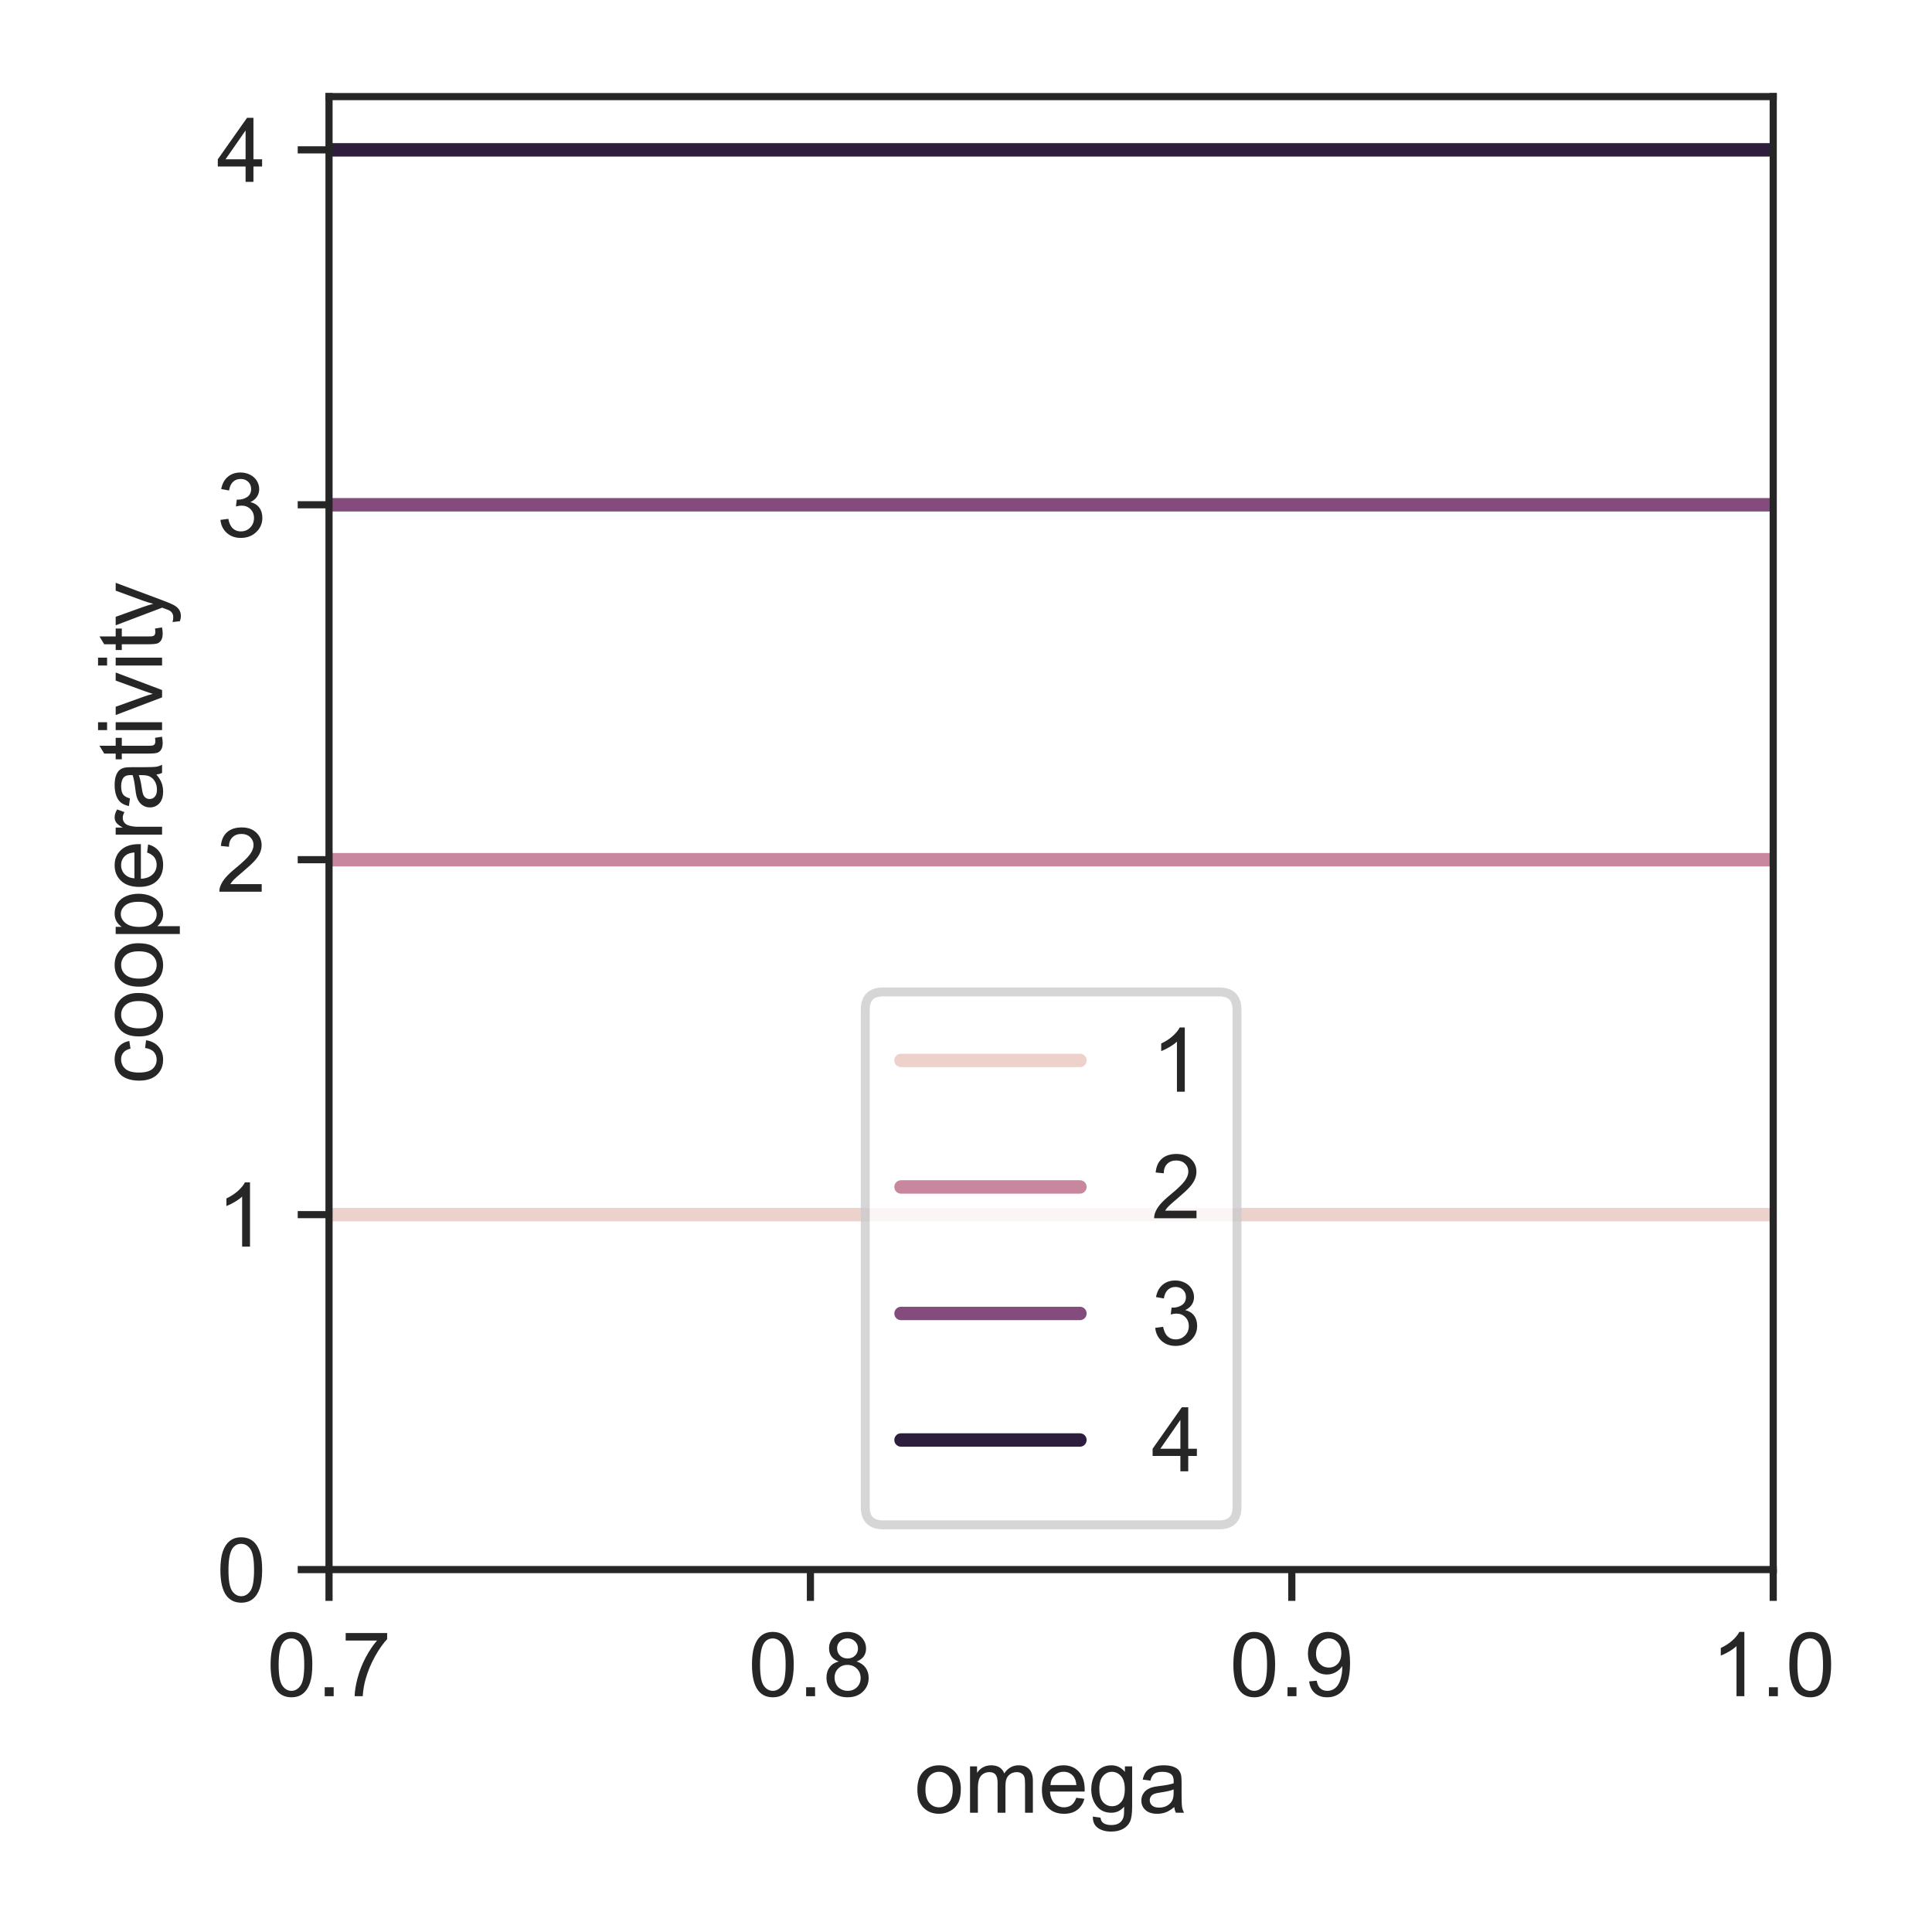
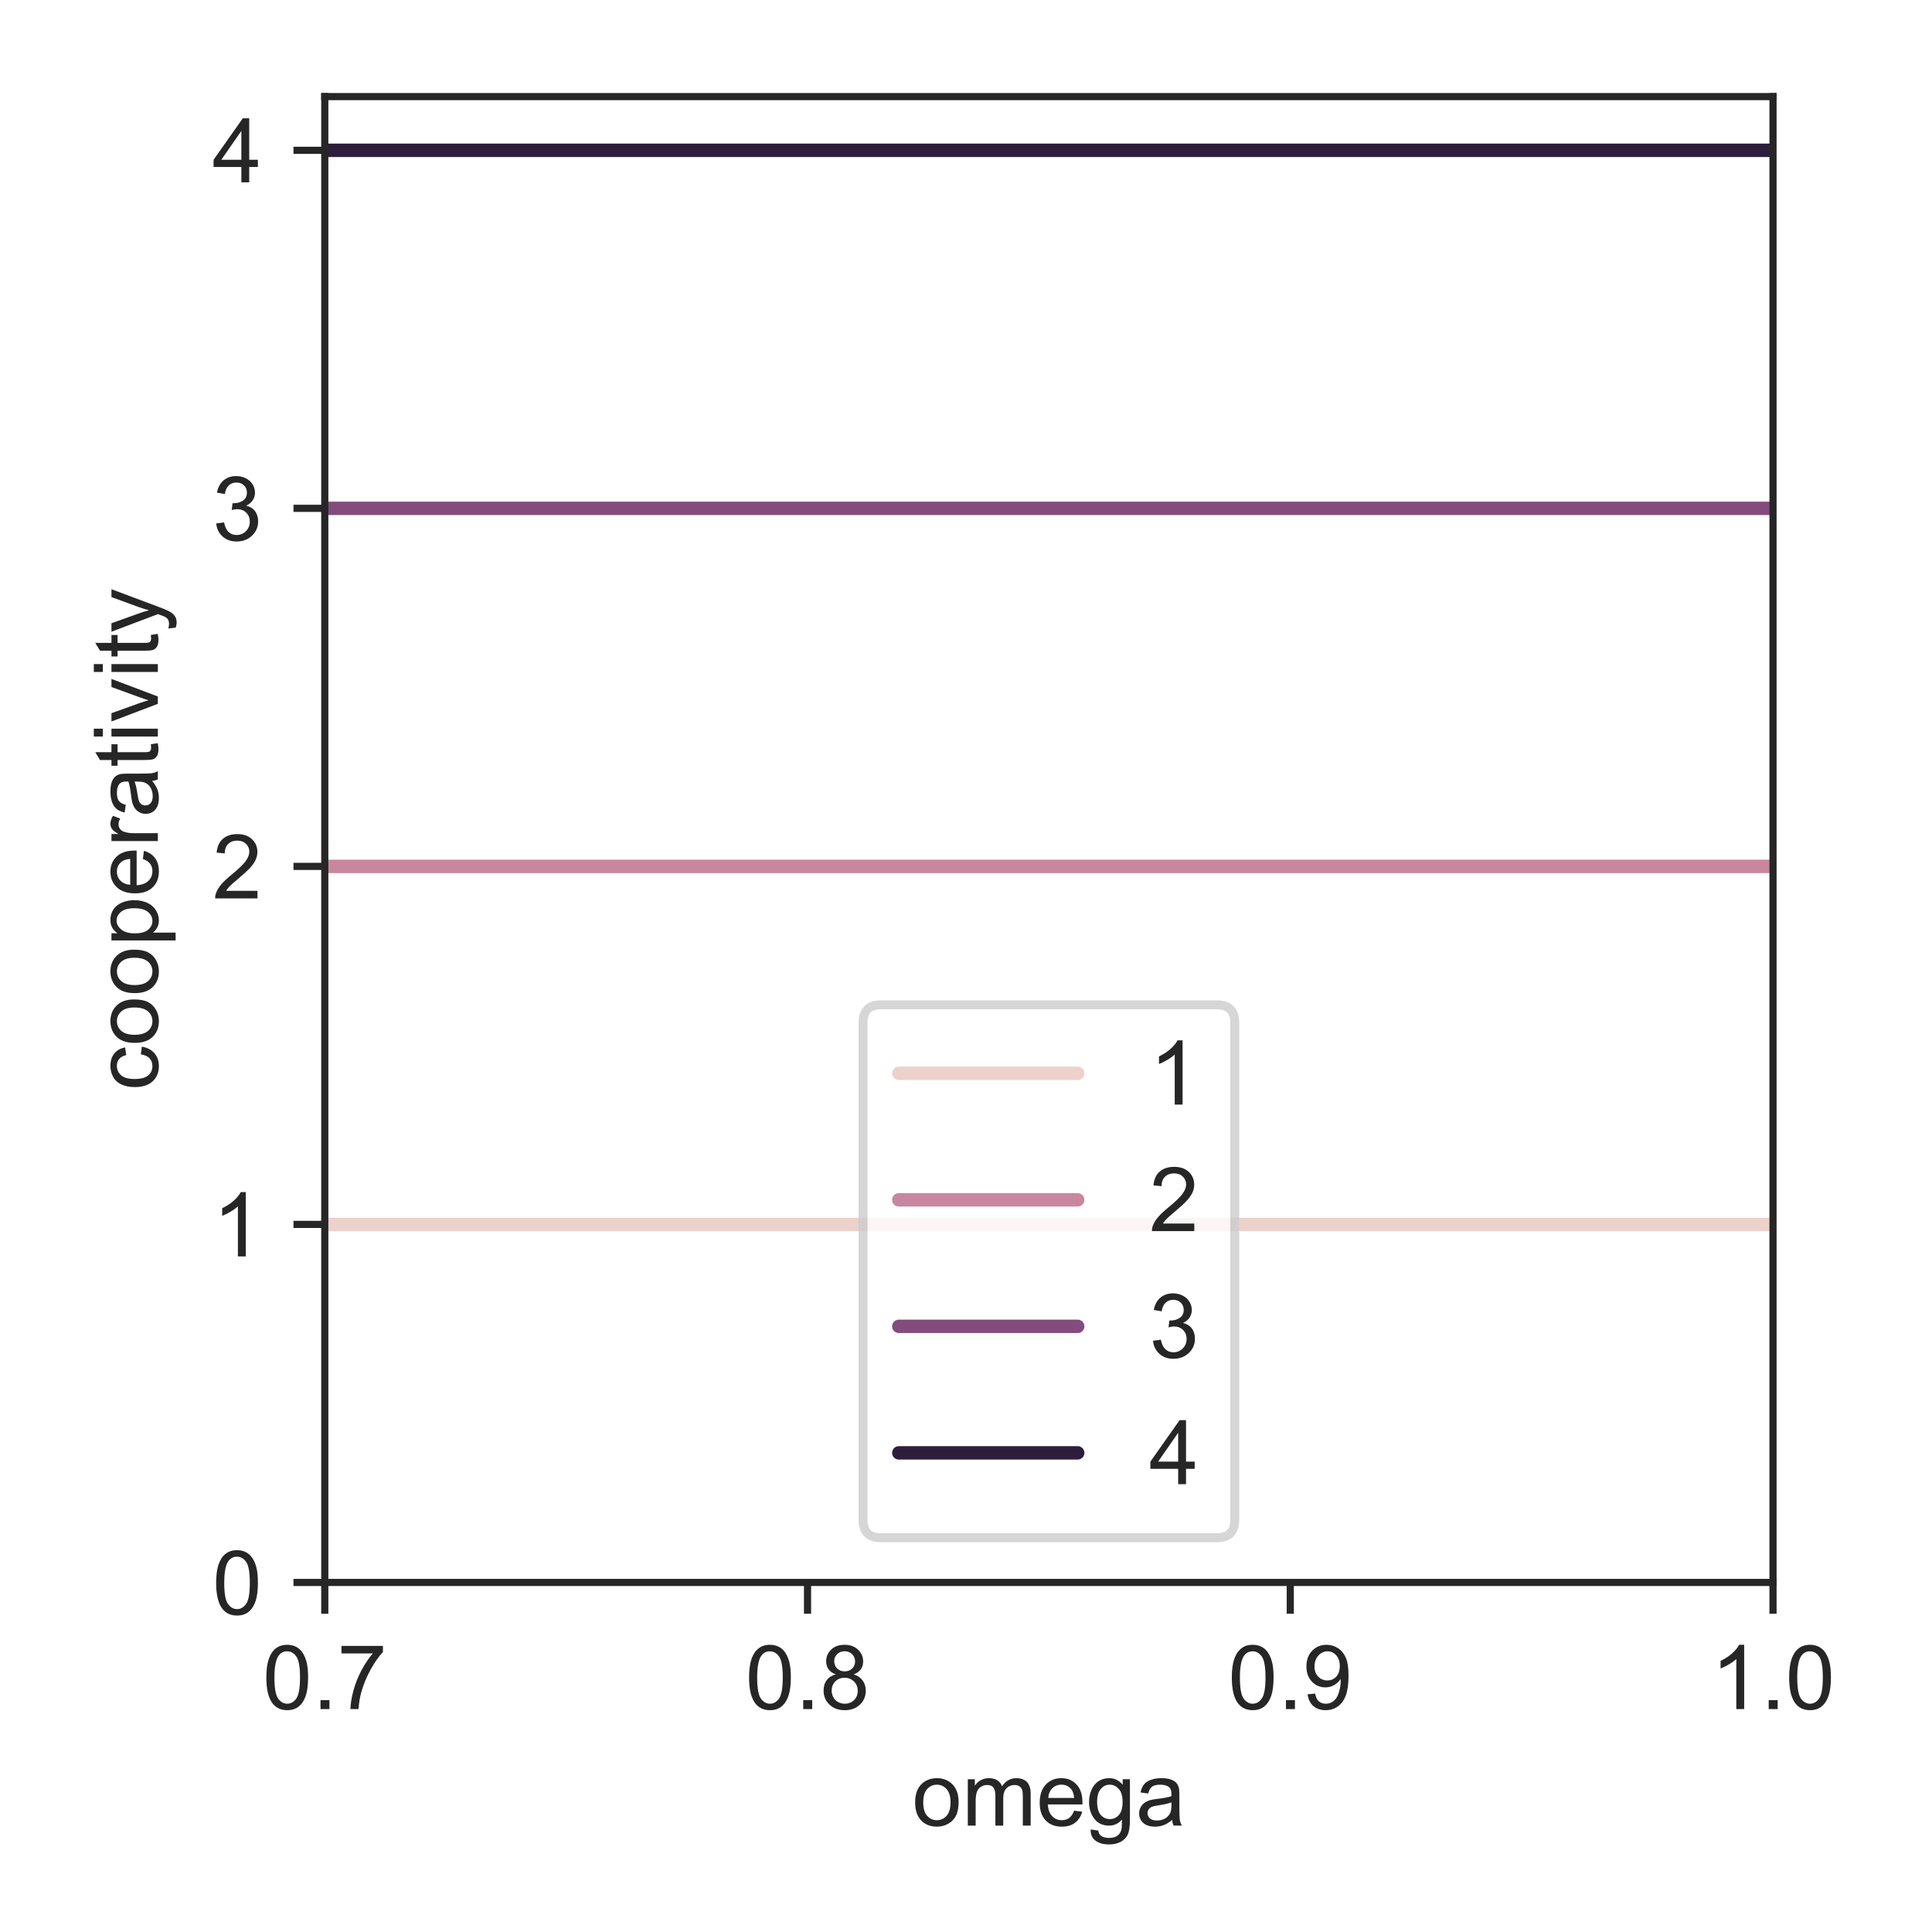
- <svg xmlns="http://www.w3.org/2000/svg" xmlns:xlink="http://www.w3.org/1999/xlink" width="216pt" height="216pt" viewBox="0 0 216 216" version="1.1">
+ <svg xmlns="http://www.w3.org/2000/svg" xmlns:xlink="http://www.w3.org/1999/xlink" height="216pt" version="1.1" viewBox="0 0 216 216" width="216pt">
  <defs>
-     <style type="text/css">*{stroke-linejoin: round; stroke-linecap: butt}</style>
+     <style type="text/css">*{stroke-linecap:butt;stroke-linejoin:round;}</style>
  </defs>
  <g id="figure_1">
    <g id="patch_1">
-       <path d="M 0 216  L 216 216  L 216 0  L 0 0  z " style="fill: #ffffff" />
+       <path d="M 0 216  L 216 216  L 216 0  L 0 0  z " style="fill:#ffffff;" />
    </g>
    <g id="axes_1">
      <g id="patch_2">
-         <path d="M 36.785 175.48  L 198.248 175.48  L 198.248 10.8  L 36.785 10.8  z " style="fill: #ffffff" />
+         <path d="M 36.312 176.92  L 198.225 176.92  L 198.225 10.8  L 36.312 10.8  z " style="fill:#ffffff;" />
      </g>
      <g id="matplotlib.axis_1">
        <g id="xtick_1">
          <g id="line2d_1">
            <defs>
-               <path id="m4bfae3a293" d="M 0 0  L 0 3.5  " style="stroke: #262626; stroke-width: 0.8" />
-             </defs>
-             <g>
-               <use xlink:href="#m4bfae3a293" x="36.785" y="175.48" style="fill: #262626; stroke: #262626; stroke-width: 0.8" />
+               <path d="M 0 0  L 0 3.5  " id="m765202d136" style="stroke:#262626;stroke-width:0.8;" />
+             </defs>
+             <g>
+               <use style="fill:#262626;stroke:#262626;stroke-width:0.8;" x="36.312" xlink:href="#m765202d136" y="176.92" />
            </g>
          </g>
          <g id="text_1">
-             <g style="fill: #262626" transform="translate(29.835 189.6378)scale(0.1 -0.1)">
-               <defs>
-                 <path id="ArialMT-30" d="M 266 2259  Q 266 3072 433 3567  Q 600 4063 929 4331  Q 1259 4600 1759 4600  Q 2128 4600 2406 4451  Q 2684 4303 2865 4023  Q 3047 3744 3150 3342  Q 3253 2941 3253 2259  Q 3253 1453 3087 958  Q 2922 463 2592 192  Q 2263 -78 1759 -78  Q 1097 -78 719 397  Q 266 969 266 2259  z M 844 2259  Q 844 1131 1108 757  Q 1372 384 1759 384  Q 2147 384 2411 759  Q 2675 1134 2675 2259  Q 2675 3391 2411 3762  Q 2147 4134 1753 4134  Q 1366 4134 1134 3806  Q 844 3388 844 2259  z " transform="scale(0.015625)" />
-                 <path id="ArialMT-2e" d="M 581 0  L 581 641  L 1222 641  L 1222 0  L 581 0  z " transform="scale(0.015625)" />
-                 <path id="ArialMT-37" d="M 303 3981  L 303 4522  L 3269 4522  L 3269 4084  Q 2831 3619 2401 2847  Q 1972 2075 1738 1259  Q 1569 684 1522 0  L 944 0  Q 953 541 1156 1306  Q 1359 2072 1739 2783  Q 2119 3494 2547 3981  L 303 3981  z " transform="scale(0.015625)" />
-               </defs>
-               <use xlink:href="#ArialMT-30" />
-               <use xlink:href="#ArialMT-2e" x="55.615" />
-               <use xlink:href="#ArialMT-37" x="83.398" />
+             <g style="fill:#262626;" transform="translate(29.3625 191.0778)scale(0.1 -0.1)">
+               <defs>
+                 <path d="M 266 2259  Q 266 3072 433 3567  Q 600 4063 929 4331  Q 1259 4600 1759 4600  Q 2128 4600 2406 4451  Q 2684 4303 2865 4023  Q 3047 3744 3150 3342  Q 3253 2941 3253 2259  Q 3253 1453 3087 958  Q 2922 463 2592 192  Q 2263 -78 1759 -78  Q 1097 -78 719 397  Q 266 969 266 2259  z M 844 2259  Q 844 1131 1108 757  Q 1372 384 1759 384  Q 2147 384 2411 759  Q 2675 1134 2675 2259  Q 2675 3391 2411 3762  Q 2147 4134 1753 4134  Q 1366 4134 1134 3806  Q 844 3388 844 2259  z " id="ArialMT-30" transform="scale(0.015625)" />
+                 <path d="M 581 0  L 581 641  L 1222 641  L 1222 0  L 581 0  z " id="ArialMT-2e" transform="scale(0.015625)" />
+                 <path d="M 303 3981  L 303 4522  L 3269 4522  L 3269 4084  Q 2831 3619 2401 2847  Q 1972 2075 1738 1259  Q 1569 684 1522 0  L 944 0  Q 953 541 1156 1306  Q 1359 2072 1739 2783  Q 2119 3494 2547 3981  L 303 3981  z " id="ArialMT-37" transform="scale(0.015625)" />
+               </defs>
+               <use xlink:href="#ArialMT-30" />
+               <use x="55.615" xlink:href="#ArialMT-2e" />
+               <use x="83.398" xlink:href="#ArialMT-37" />
            </g>
          </g>
        </g>
        <g id="xtick_2">
          <g id="line2d_2">
            <g>
-               <use xlink:href="#m4bfae3a293" x="90.606" y="175.48" style="fill: #262626; stroke: #262626; stroke-width: 0.8" />
+               <use style="fill:#262626;stroke:#262626;stroke-width:0.8;" x="90.283" xlink:href="#m765202d136" y="176.92" />
            </g>
          </g>
          <g id="text_2">
-             <g style="fill: #262626" transform="translate(83.65583 189.6378)scale(0.1 -0.1)">
-               <defs>
-                 <path id="ArialMT-38" d="M 1131 2484  Q 781 2613 612 2850  Q 444 3088 444 3419  Q 444 3919 803 4259  Q 1163 4600 1759 4600  Q 2359 4600 2725 4251  Q 3091 3903 3091 3403  Q 3091 3084 2923 2848  Q 2756 2613 2416 2484  Q 2838 2347 3058 2040  Q 3278 1734 3278 1309  Q 3278 722 2862 322  Q 2447 -78 1769 -78  Q 1091 -78 675 323  Q 259 725 259 1325  Q 259 1772 486 2073  Q 713 2375 1131 2484  z M 1019 3438  Q 1019 3113 1228 2906  Q 1438 2700 1772 2700  Q 2097 2700 2305 2904  Q 2513 3109 2513 3406  Q 2513 3716 2298 3927  Q 2084 4138 1766 4138  Q 1444 4138 1231 3931  Q 1019 3725 1019 3438  z M 838 1322  Q 838 1081 952 856  Q 1066 631 1291 507  Q 1516 384 1775 384  Q 2178 384 2440 643  Q 2703 903 2703 1303  Q 2703 1709 2433 1975  Q 2163 2241 1756 2241  Q 1359 2241 1098 1978  Q 838 1716 838 1322  z " transform="scale(0.015625)" />
-               </defs>
-               <use xlink:href="#ArialMT-30" />
-               <use xlink:href="#ArialMT-2e" x="55.615" />
-               <use xlink:href="#ArialMT-38" x="83.398" />
+             <g style="fill:#262626;" transform="translate(83.33333 191.0778)scale(0.1 -0.1)">
+               <defs>
+                 <path d="M 1131 2484  Q 781 2613 612 2850  Q 444 3088 444 3419  Q 444 3919 803 4259  Q 1163 4600 1759 4600  Q 2359 4600 2725 4251  Q 3091 3903 3091 3403  Q 3091 3084 2923 2848  Q 2756 2613 2416 2484  Q 2838 2347 3058 2040  Q 3278 1734 3278 1309  Q 3278 722 2862 322  Q 2447 -78 1769 -78  Q 1091 -78 675 323  Q 259 725 259 1325  Q 259 1772 486 2073  Q 713 2375 1131 2484  z M 1019 3438  Q 1019 3113 1228 2906  Q 1438 2700 1772 2700  Q 2097 2700 2305 2904  Q 2513 3109 2513 3406  Q 2513 3716 2298 3927  Q 2084 4138 1766 4138  Q 1444 4138 1231 3931  Q 1019 3725 1019 3438  z M 838 1322  Q 838 1081 952 856  Q 1066 631 1291 507  Q 1516 384 1775 384  Q 2178 384 2440 643  Q 2703 903 2703 1303  Q 2703 1709 2433 1975  Q 2163 2241 1756 2241  Q 1359 2241 1098 1978  Q 838 1716 838 1322  z " id="ArialMT-38" transform="scale(0.015625)" />
+               </defs>
+               <use xlink:href="#ArialMT-30" />
+               <use x="55.615" xlink:href="#ArialMT-2e" />
+               <use x="83.398" xlink:href="#ArialMT-38" />
            </g>
          </g>
        </g>
        <g id="xtick_3">
          <g id="line2d_3">
            <g>
-               <use xlink:href="#m4bfae3a293" x="144.427" y="175.48" style="fill: #262626; stroke: #262626; stroke-width: 0.8" />
+               <use style="fill:#262626;stroke:#262626;stroke-width:0.8;" x="144.254" xlink:href="#m765202d136" y="176.92" />
            </g>
          </g>
          <g id="text_3">
-             <g style="fill: #262626" transform="translate(137.4767 189.6378)scale(0.1 -0.1)">
-               <defs>
-                 <path id="ArialMT-39" d="M 350 1059  L 891 1109  Q 959 728 1153 556  Q 1347 384 1650 384  Q 1909 384 2104 503  Q 2300 622 2425 820  Q 2550 1019 2634 1356  Q 2719 1694 2719 2044  Q 2719 2081 2716 2156  Q 2547 1888 2255 1720  Q 1963 1553 1622 1553  Q 1053 1553 659 1965  Q 266 2378 266 3053  Q 266 3750 677 4175  Q 1088 4600 1706 4600  Q 2153 4600 2523 4359  Q 2894 4119 3086 3673  Q 3278 3228 3278 2384  Q 3278 1506 3087 986  Q 2897 466 2520 194  Q 2144 -78 1638 -78  Q 1100 -78 759 220  Q 419 519 350 1059  z M 2653 3081  Q 2653 3566 2395 3850  Q 2138 4134 1775 4134  Q 1400 4134 1122 3828  Q 844 3522 844 3034  Q 844 2597 1108 2323  Q 1372 2050 1759 2050  Q 2150 2050 2401 2323  Q 2653 2597 2653 3081  z " transform="scale(0.015625)" />
-               </defs>
-               <use xlink:href="#ArialMT-30" />
-               <use xlink:href="#ArialMT-2e" x="55.615" />
-               <use xlink:href="#ArialMT-39" x="83.398" />
+             <g style="fill:#262626;" transform="translate(137.3042 191.0778)scale(0.1 -0.1)">
+               <defs>
+                 <path d="M 350 1059  L 891 1109  Q 959 728 1153 556  Q 1347 384 1650 384  Q 1909 384 2104 503  Q 2300 622 2425 820  Q 2550 1019 2634 1356  Q 2719 1694 2719 2044  Q 2719 2081 2716 2156  Q 2547 1888 2255 1720  Q 1963 1553 1622 1553  Q 1053 1553 659 1965  Q 266 2378 266 3053  Q 266 3750 677 4175  Q 1088 4600 1706 4600  Q 2153 4600 2523 4359  Q 2894 4119 3086 3673  Q 3278 3228 3278 2384  Q 3278 1506 3087 986  Q 2897 466 2520 194  Q 2144 -78 1638 -78  Q 1100 -78 759 220  Q 419 519 350 1059  z M 2653 3081  Q 2653 3566 2395 3850  Q 2138 4134 1775 4134  Q 1400 4134 1122 3828  Q 844 3522 844 3034  Q 844 2597 1108 2323  Q 1372 2050 1759 2050  Q 2150 2050 2401 2323  Q 2653 2597 2653 3081  z " id="ArialMT-39" transform="scale(0.015625)" />
+               </defs>
+               <use xlink:href="#ArialMT-30" />
+               <use x="55.615" xlink:href="#ArialMT-2e" />
+               <use x="83.398" xlink:href="#ArialMT-39" />
            </g>
          </g>
        </g>
        <g id="xtick_4">
          <g id="line2d_4">
            <g>
-               <use xlink:href="#m4bfae3a293" x="198.248" y="175.48" style="fill: #262626; stroke: #262626; stroke-width: 0.8" />
+               <use style="fill:#262626;stroke:#262626;stroke-width:0.8;" x="198.225" xlink:href="#m765202d136" y="176.92" />
            </g>
          </g>
          <g id="text_4">
-             <g style="fill: #262626" transform="translate(191.2975 189.6378)scale(0.1 -0.1)">
-               <defs>
-                 <path id="ArialMT-31" d="M 2384 0  L 1822 0  L 1822 3584  Q 1619 3391 1289 3197  Q 959 3003 697 2906  L 697 3450  Q 1169 3672 1522 3987  Q 1875 4303 2022 4600  L 2384 4600  L 2384 0  z " transform="scale(0.015625)" />
+             <g style="fill:#262626;" transform="translate(191.275 191.0778)scale(0.1 -0.1)">
+               <defs>
+                 <path d="M 2384 0  L 1822 0  L 1822 3584  Q 1619 3391 1289 3197  Q 959 3003 697 2906  L 697 3450  Q 1169 3672 1522 3987  Q 1875 4303 2022 4600  L 2384 4600  L 2384 0  z " id="ArialMT-31" transform="scale(0.015625)" />
              </defs>
              <use xlink:href="#ArialMT-31" />
-               <use xlink:href="#ArialMT-2e" x="55.615" />
-               <use xlink:href="#ArialMT-30" x="83.398" />
+               <use x="55.615" xlink:href="#ArialMT-2e" />
+               <use x="83.398" xlink:href="#ArialMT-30" />
            </g>
          </g>
        </g>
        <g id="text_5">
-           <g style="fill: #262626" transform="translate(102.2295 202.6659)scale(0.1 -0.1)">
-             <defs>
-               <path id="ArialMT-6f" d="M 213 1659  Q 213 2581 725 3025  Q 1153 3394 1769 3394  Q 2453 3394 2887 2945  Q 3322 2497 3322 1706  Q 3322 1066 3130 698  Q 2938 331 2570 128  Q 2203 -75 1769 -75  Q 1072 -75 642 372  Q 213 819 213 1659  z M 791 1659  Q 791 1022 1069 705  Q 1347 388 1769 388  Q 2188 388 2466 706  Q 2744 1025 2744 1678  Q 2744 2294 2464 2611  Q 2184 2928 1769 2928  Q 1347 2928 1069 2612  Q 791 2297 791 1659  z " transform="scale(0.015625)" />
-               <path id="ArialMT-6d" d="M 422 0  L 422 3319  L 925 3319  L 925 2853  Q 1081 3097 1340 3245  Q 1600 3394 1931 3394  Q 2300 3394 2536 3241  Q 2772 3088 2869 2813  Q 3263 3394 3894 3394  Q 4388 3394 4653 3120  Q 4919 2847 4919 2278  L 4919 0  L 4359 0  L 4359 2091  Q 4359 2428 4304 2576  Q 4250 2725 4106 2815  Q 3963 2906 3769 2906  Q 3419 2906 3187 2673  Q 2956 2441 2956 1928  L 2956 0  L 2394 0  L 2394 2156  Q 2394 2531 2256 2718  Q 2119 2906 1806 2906  Q 1569 2906 1367 2781  Q 1166 2656 1075 2415  Q 984 2175 984 1722  L 984 0  L 422 0  z " transform="scale(0.015625)" />
-               <path id="ArialMT-65" d="M 2694 1069  L 3275 997  Q 3138 488 2766 206  Q 2394 -75 1816 -75  Q 1088 -75 661 373  Q 234 822 234 1631  Q 234 2469 665 2931  Q 1097 3394 1784 3394  Q 2450 3394 2872 2941  Q 3294 2488 3294 1666  Q 3294 1616 3291 1516  L 816 1516  Q 847 969 1125 678  Q 1403 388 1819 388  Q 2128 388 2347 550  Q 2566 713 2694 1069  z M 847 1978  L 2700 1978  Q 2663 2397 2488 2606  Q 2219 2931 1791 2931  Q 1403 2931 1139 2672  Q 875 2413 847 1978  z " transform="scale(0.015625)" />
-               <path id="ArialMT-67" d="M 319 -275  L 866 -356  Q 900 -609 1056 -725  Q 1266 -881 1628 -881  Q 2019 -881 2231 -725  Q 2444 -569 2519 -288  Q 2563 -116 2559 434  Q 2191 0 1641 0  Q 956 0 581 494  Q 206 988 206 1678  Q 206 2153 378 2554  Q 550 2956 876 3175  Q 1203 3394 1644 3394  Q 2231 3394 2613 2919  L 2613 3319  L 3131 3319  L 3131 450  Q 3131 -325 2973 -648  Q 2816 -972 2473 -1159  Q 2131 -1347 1631 -1347  Q 1038 -1347 672 -1080  Q 306 -813 319 -275  z M 784 1719  Q 784 1066 1043 766  Q 1303 466 1694 466  Q 2081 466 2343 764  Q 2606 1063 2606 1700  Q 2606 2309 2336 2618  Q 2066 2928 1684 2928  Q 1309 2928 1046 2623  Q 784 2319 784 1719  z " transform="scale(0.015625)" />
-               <path id="ArialMT-61" d="M 2588 409  Q 2275 144 1986 34  Q 1697 -75 1366 -75  Q 819 -75 525 192  Q 231 459 231 875  Q 231 1119 342 1320  Q 453 1522 633 1644  Q 813 1766 1038 1828  Q 1203 1872 1538 1913  Q 2219 1994 2541 2106  Q 2544 2222 2544 2253  Q 2544 2597 2384 2738  Q 2169 2928 1744 2928  Q 1347 2928 1158 2789  Q 969 2650 878 2297  L 328 2372  Q 403 2725 575 2942  Q 747 3159 1072 3276  Q 1397 3394 1825 3394  Q 2250 3394 2515 3294  Q 2781 3194 2906 3042  Q 3031 2891 3081 2659  Q 3109 2516 3109 2141  L 3109 1391  Q 3109 606 3145 398  Q 3181 191 3288 0  L 2700 0  Q 2613 175 2588 409  z M 2541 1666  Q 2234 1541 1622 1453  Q 1275 1403 1131 1340  Q 988 1278 909 1158  Q 831 1038 831 891  Q 831 666 1001 516  Q 1172 366 1500 366  Q 1825 366 2078 508  Q 2331 650 2450 897  Q 2541 1088 2541 1459  L 2541 1666  z " transform="scale(0.015625)" />
+           <g style="fill:#262626;" transform="translate(101.982 204.1059)scale(0.1 -0.1)">
+             <defs>
+               <path d="M 213 1659  Q 213 2581 725 3025  Q 1153 3394 1769 3394  Q 2453 3394 2887 2945  Q 3322 2497 3322 1706  Q 3322 1066 3130 698  Q 2938 331 2570 128  Q 2203 -75 1769 -75  Q 1072 -75 642 372  Q 213 819 213 1659  z M 791 1659  Q 791 1022 1069 705  Q 1347 388 1769 388  Q 2188 388 2466 706  Q 2744 1025 2744 1678  Q 2744 2294 2464 2611  Q 2184 2928 1769 2928  Q 1347 2928 1069 2612  Q 791 2297 791 1659  z " id="ArialMT-6f" transform="scale(0.015625)" />
+               <path d="M 422 0  L 422 3319  L 925 3319  L 925 2853  Q 1081 3097 1340 3245  Q 1600 3394 1931 3394  Q 2300 3394 2536 3241  Q 2772 3088 2869 2813  Q 3263 3394 3894 3394  Q 4388 3394 4653 3120  Q 4919 2847 4919 2278  L 4919 0  L 4359 0  L 4359 2091  Q 4359 2428 4304 2576  Q 4250 2725 4106 2815  Q 3963 2906 3769 2906  Q 3419 2906 3187 2673  Q 2956 2441 2956 1928  L 2956 0  L 2394 0  L 2394 2156  Q 2394 2531 2256 2718  Q 2119 2906 1806 2906  Q 1569 2906 1367 2781  Q 1166 2656 1075 2415  Q 984 2175 984 1722  L 984 0  L 422 0  z " id="ArialMT-6d" transform="scale(0.015625)" />
+               <path d="M 2694 1069  L 3275 997  Q 3138 488 2766 206  Q 2394 -75 1816 -75  Q 1088 -75 661 373  Q 234 822 234 1631  Q 234 2469 665 2931  Q 1097 3394 1784 3394  Q 2450 3394 2872 2941  Q 3294 2488 3294 1666  Q 3294 1616 3291 1516  L 816 1516  Q 847 969 1125 678  Q 1403 388 1819 388  Q 2128 388 2347 550  Q 2566 713 2694 1069  z M 847 1978  L 2700 1978  Q 2663 2397 2488 2606  Q 2219 2931 1791 2931  Q 1403 2931 1139 2672  Q 875 2413 847 1978  z " id="ArialMT-65" transform="scale(0.015625)" />
+               <path d="M 319 -275  L 866 -356  Q 900 -609 1056 -725  Q 1266 -881 1628 -881  Q 2019 -881 2231 -725  Q 2444 -569 2519 -288  Q 2563 -116 2559 434  Q 2191 0 1641 0  Q 956 0 581 494  Q 206 988 206 1678  Q 206 2153 378 2554  Q 550 2956 876 3175  Q 1203 3394 1644 3394  Q 2231 3394 2613 2919  L 2613 3319  L 3131 3319  L 3131 450  Q 3131 -325 2973 -648  Q 2816 -972 2473 -1159  Q 2131 -1347 1631 -1347  Q 1038 -1347 672 -1080  Q 306 -813 319 -275  z M 784 1719  Q 784 1066 1043 766  Q 1303 466 1694 466  Q 2081 466 2343 764  Q 2606 1063 2606 1700  Q 2606 2309 2336 2618  Q 2066 2928 1684 2928  Q 1309 2928 1046 2623  Q 784 2319 784 1719  z " id="ArialMT-67" transform="scale(0.015625)" />
+               <path d="M 2588 409  Q 2275 144 1986 34  Q 1697 -75 1366 -75  Q 819 -75 525 192  Q 231 459 231 875  Q 231 1119 342 1320  Q 453 1522 633 1644  Q 813 1766 1038 1828  Q 1203 1872 1538 1913  Q 2219 1994 2541 2106  Q 2544 2222 2544 2253  Q 2544 2597 2384 2738  Q 2169 2928 1744 2928  Q 1347 2928 1158 2789  Q 969 2650 878 2297  L 328 2372  Q 403 2725 575 2942  Q 747 3159 1072 3276  Q 1397 3394 1825 3394  Q 2250 3394 2515 3294  Q 2781 3194 2906 3042  Q 3031 2891 3081 2659  Q 3109 2516 3109 2141  L 3109 1391  Q 3109 606 3145 398  Q 3181 191 3288 0  L 2700 0  Q 2613 175 2588 409  z M 2541 1666  Q 2234 1541 1622 1453  Q 1275 1403 1131 1340  Q 988 1278 909 1158  Q 831 1038 831 891  Q 831 666 1001 516  Q 1172 366 1500 366  Q 1825 366 2078 508  Q 2331 650 2450 897  Q 2541 1088 2541 1459  L 2541 1666  z " id="ArialMT-61" transform="scale(0.015625)" />
            </defs>
            <use xlink:href="#ArialMT-6f" />
-             <use xlink:href="#ArialMT-6d" x="55.615" />
-             <use xlink:href="#ArialMT-65" x="138.916" />
-             <use xlink:href="#ArialMT-67" x="194.531" />
-             <use xlink:href="#ArialMT-61" x="250.146" />
+             <use x="55.615" xlink:href="#ArialMT-6d" />
+             <use x="138.916" xlink:href="#ArialMT-65" />
+             <use x="194.531" xlink:href="#ArialMT-67" />
+             <use x="250.146" xlink:href="#ArialMT-61" />
          </g>
        </g>
      </g>
      <g id="matplotlib.axis_2">
        <g id="ytick_1">
          <g id="line2d_5">
            <defs>
-               <path id="mbd971b0c2e" d="M 0 0  L -3.5 0  " style="stroke: #262626; stroke-width: 0.8" />
-             </defs>
-             <g>
-               <use xlink:href="#mbd971b0c2e" x="36.785" y="175.48" style="fill: #262626; stroke: #262626; stroke-width: 0.8" />
+               <path d="M 0 0  L -3.5 0  " id="m315de530f8" style="stroke:#262626;stroke-width:0.8;" />
+             </defs>
+             <g>
+               <use style="fill:#262626;stroke:#262626;stroke-width:0.8;" x="36.312" xlink:href="#m315de530f8" y="176.92" />
            </g>
          </g>
          <g id="text_6">
-             <g style="fill: #262626" transform="translate(24.22406 179.0589)scale(0.1 -0.1)">
+             <g style="fill:#262626;" transform="translate(23.75156 180.4989)scale(0.1 -0.1)">
              <use xlink:href="#ArialMT-30" />
            </g>
          </g>
        </g>
        <g id="ytick_2">
          <g id="line2d_6">
            <g>
-               <use xlink:href="#mbd971b0c2e" x="36.785" y="135.798" style="fill: #262626; stroke: #262626; stroke-width: 0.8" />
+               <use style="fill:#262626;stroke:#262626;stroke-width:0.8;" x="36.312" xlink:href="#m315de530f8" y="136.891" />
            </g>
          </g>
          <g id="text_7">
-             <g style="fill: #262626" transform="translate(24.22406 139.377)scale(0.1 -0.1)">
+             <g style="fill:#262626;" transform="translate(23.75156 140.47)scale(0.1 -0.1)">
              <use xlink:href="#ArialMT-31" />
            </g>
          </g>
        </g>
        <g id="ytick_3">
          <g id="line2d_7">
            <g>
-               <use xlink:href="#mbd971b0c2e" x="36.785" y="96.116" style="fill: #262626; stroke: #262626; stroke-width: 0.8" />
+               <use style="fill:#262626;stroke:#262626;stroke-width:0.8;" x="36.312" xlink:href="#m315de530f8" y="96.862" />
            </g>
          </g>
          <g id="text_8">
-             <g style="fill: #262626" transform="translate(24.22406 99.69505)scale(0.1 -0.1)">
-               <defs>
-                 <path id="ArialMT-32" d="M 3222 541  L 3222 0  L 194 0  Q 188 203 259 391  Q 375 700 629 1000  Q 884 1300 1366 1694  Q 2113 2306 2375 2664  Q 2638 3022 2638 3341  Q 2638 3675 2398 3904  Q 2159 4134 1775 4134  Q 1369 4134 1125 3890  Q 881 3647 878 3216  L 300 3275  Q 359 3922 746 4261  Q 1134 4600 1788 4600  Q 2447 4600 2831 4234  Q 3216 3869 3216 3328  Q 3216 3053 3103 2787  Q 2991 2522 2730 2228  Q 2469 1934 1863 1422  Q 1356 997 1212 845  Q 1069 694 975 541  L 3222 541  z " transform="scale(0.015625)" />
+             <g style="fill:#262626;" transform="translate(23.75156 100.4411)scale(0.1 -0.1)">
+               <defs>
+                 <path d="M 3222 541  L 3222 0  L 194 0  Q 188 203 259 391  Q 375 700 629 1000  Q 884 1300 1366 1694  Q 2113 2306 2375 2664  Q 2638 3022 2638 3341  Q 2638 3675 2398 3904  Q 2159 4134 1775 4134  Q 1369 4134 1125 3890  Q 881 3647 878 3216  L 300 3275  Q 359 3922 746 4261  Q 1134 4600 1788 4600  Q 2447 4600 2831 4234  Q 3216 3869 3216 3328  Q 3216 3053 3103 2787  Q 2991 2522 2730 2228  Q 2469 1934 1863 1422  Q 1356 997 1212 845  Q 1069 694 975 541  L 3222 541  z " id="ArialMT-32" transform="scale(0.015625)" />
              </defs>
              <use xlink:href="#ArialMT-32" />
            </g>
          </g>
        </g>
        <g id="ytick_4">
          <g id="line2d_8">
            <g>
-               <use xlink:href="#mbd971b0c2e" x="36.785" y="56.434" style="fill: #262626; stroke: #262626; stroke-width: 0.8" />
+               <use style="fill:#262626;stroke:#262626;stroke-width:0.8;" x="36.312" xlink:href="#m315de530f8" y="56.833" />
            </g>
          </g>
          <g id="text_9">
-             <g style="fill: #262626" transform="translate(24.22406 60.01312)scale(0.1 -0.1)">
-               <defs>
-                 <path id="ArialMT-33" d="M 269 1209  L 831 1284  Q 928 806 1161 595  Q 1394 384 1728 384  Q 2125 384 2398 659  Q 2672 934 2672 1341  Q 2672 1728 2419 1979  Q 2166 2231 1775 2231  Q 1616 2231 1378 2169  L 1441 2663  Q 1497 2656 1531 2656  Q 1891 2656 2178 2843  Q 2466 3031 2466 3422  Q 2466 3731 2256 3934  Q 2047 4138 1716 4138  Q 1388 4138 1169 3931  Q 950 3725 888 3313  L 325 3413  Q 428 3978 793 4289  Q 1159 4600 1703 4600  Q 2078 4600 2393 4439  Q 2709 4278 2876 4000  Q 3044 3722 3044 3409  Q 3044 3113 2884 2869  Q 2725 2625 2413 2481  Q 2819 2388 3044 2092  Q 3269 1797 3269 1353  Q 3269 753 2831 336  Q 2394 -81 1725 -81  Q 1122 -81 723 278  Q 325 638 269 1209  z " transform="scale(0.015625)" />
+             <g style="fill:#262626;" transform="translate(23.75156 60.41216)scale(0.1 -0.1)">
+               <defs>
+                 <path d="M 269 1209  L 831 1284  Q 928 806 1161 595  Q 1394 384 1728 384  Q 2125 384 2398 659  Q 2672 934 2672 1341  Q 2672 1728 2419 1979  Q 2166 2231 1775 2231  Q 1616 2231 1378 2169  L 1441 2663  Q 1497 2656 1531 2656  Q 1891 2656 2178 2843  Q 2466 3031 2466 3422  Q 2466 3731 2256 3934  Q 2047 4138 1716 4138  Q 1388 4138 1169 3931  Q 950 3725 888 3313  L 325 3413  Q 428 3978 793 4289  Q 1159 4600 1703 4600  Q 2078 4600 2393 4439  Q 2709 4278 2876 4000  Q 3044 3722 3044 3409  Q 3044 3113 2884 2869  Q 2725 2625 2413 2481  Q 2819 2388 3044 2092  Q 3269 1797 3269 1353  Q 3269 753 2831 336  Q 2394 -81 1725 -81  Q 1122 -81 723 278  Q 325 638 269 1209  z " id="ArialMT-33" transform="scale(0.015625)" />
              </defs>
              <use xlink:href="#ArialMT-33" />
            </g>
          </g>
        </g>
        <g id="ytick_5">
          <g id="line2d_9">
            <g>
-               <use xlink:href="#mbd971b0c2e" x="36.785" y="16.752" style="fill: #262626; stroke: #262626; stroke-width: 0.8" />
+               <use style="fill:#262626;stroke:#262626;stroke-width:0.8;" x="36.312" xlink:href="#m315de530f8" y="16.804" />
            </g>
          </g>
          <g id="text_10">
-             <g style="fill: #262626" transform="translate(24.22406 20.3312)scale(0.1 -0.1)">
-               <defs>
-                 <path id="ArialMT-34" d="M 2069 0  L 2069 1097  L 81 1097  L 81 1613  L 2172 4581  L 2631 4581  L 2631 1613  L 3250 1613  L 3250 1097  L 2631 1097  L 2631 0  L 2069 0  z M 2069 1613  L 2069 3678  L 634 1613  L 2069 1613  z " transform="scale(0.015625)" />
+             <g style="fill:#262626;" transform="translate(23.75156 20.38324)scale(0.1 -0.1)">
+               <defs>
+                 <path d="M 2069 0  L 2069 1097  L 81 1097  L 81 1613  L 2172 4581  L 2631 4581  L 2631 1613  L 3250 1613  L 3250 1097  L 2631 1097  L 2631 0  L 2069 0  z M 2069 1613  L 2069 3678  L 634 1613  L 2069 1613  z " id="ArialMT-34" transform="scale(0.015625)" />
              </defs>
              <use xlink:href="#ArialMT-34" />
            </g>
          </g>
        </g>
        <g id="text_11">
-           <g style="fill: #262626" transform="translate(18.11938 121.2072)rotate(-90)scale(0.1 -0.1)">
-             <defs>
-               <path id="ArialMT-63" d="M 2588 1216  L 3141 1144  Q 3050 572 2676 248  Q 2303 -75 1759 -75  Q 1078 -75 664 370  Q 250 816 250 1647  Q 250 2184 428 2587  Q 606 2991 970 3192  Q 1334 3394 1763 3394  Q 2303 3394 2647 3120  Q 2991 2847 3088 2344  L 2541 2259  Q 2463 2594 2264 2762  Q 2066 2931 1784 2931  Q 1359 2931 1093 2626  Q 828 2322 828 1663  Q 828 994 1084 691  Q 1341 388 1753 388  Q 2084 388 2306 591  Q 2528 794 2588 1216  z " transform="scale(0.015625)" />
-               <path id="ArialMT-70" d="M 422 -1272  L 422 3319  L 934 3319  L 934 2888  Q 1116 3141 1344 3267  Q 1572 3394 1897 3394  Q 2322 3394 2647 3175  Q 2972 2956 3137 2557  Q 3303 2159 3303 1684  Q 3303 1175 3120 767  Q 2938 359 2589 142  Q 2241 -75 1856 -75  Q 1575 -75 1351 44  Q 1128 163 984 344  L 984 -1272  L 422 -1272  z M 931 1641  Q 931 1000 1190 694  Q 1450 388 1819 388  Q 2194 388 2461 705  Q 2728 1022 2728 1688  Q 2728 2322 2467 2637  Q 2206 2953 1844 2953  Q 1484 2953 1207 2617  Q 931 2281 931 1641  z " transform="scale(0.015625)" />
-               <path id="ArialMT-72" d="M 416 0  L 416 3319  L 922 3319  L 922 2816  Q 1116 3169 1280 3281  Q 1444 3394 1641 3394  Q 1925 3394 2219 3213  L 2025 2691  Q 1819 2813 1613 2813  Q 1428 2813 1281 2702  Q 1134 2591 1072 2394  Q 978 2094 978 1738  L 978 0  L 416 0  z " transform="scale(0.015625)" />
-               <path id="ArialMT-74" d="M 1650 503  L 1731 6  Q 1494 -44 1306 -44  Q 1000 -44 831 53  Q 663 150 594 308  Q 525 466 525 972  L 525 2881  L 113 2881  L 113 3319  L 525 3319  L 525 4141  L 1084 4478  L 1084 3319  L 1650 3319  L 1650 2881  L 1084 2881  L 1084 941  Q 1084 700 1114 631  Q 1144 563 1211 522  Q 1278 481 1403 481  Q 1497 481 1650 503  z " transform="scale(0.015625)" />
-               <path id="ArialMT-69" d="M 425 3934  L 425 4581  L 988 4581  L 988 3934  L 425 3934  z M 425 0  L 425 3319  L 988 3319  L 988 0  L 425 0  z " transform="scale(0.015625)" />
-               <path id="ArialMT-76" d="M 1344 0  L 81 3319  L 675 3319  L 1388 1331  Q 1503 1009 1600 663  Q 1675 925 1809 1294  L 2547 3319  L 3125 3319  L 1869 0  L 1344 0  z " transform="scale(0.015625)" />
-               <path id="ArialMT-79" d="M 397 -1278  L 334 -750  Q 519 -800 656 -800  Q 844 -800 956 -737  Q 1069 -675 1141 -563  Q 1194 -478 1313 -144  Q 1328 -97 1363 -6  L 103 3319  L 709 3319  L 1400 1397  Q 1534 1031 1641 628  Q 1738 1016 1872 1384  L 2581 3319  L 3144 3319  L 1881 -56  Q 1678 -603 1566 -809  Q 1416 -1088 1222 -1217  Q 1028 -1347 759 -1347  Q 597 -1347 397 -1278  z " transform="scale(0.015625)" />
+           <g style="fill:#262626;" transform="translate(17.64688 121.9272)rotate(-90)scale(0.1 -0.1)">
+             <defs>
+               <path d="M 2588 1216  L 3141 1144  Q 3050 572 2676 248  Q 2303 -75 1759 -75  Q 1078 -75 664 370  Q 250 816 250 1647  Q 250 2184 428 2587  Q 606 2991 970 3192  Q 1334 3394 1763 3394  Q 2303 3394 2647 3120  Q 2991 2847 3088 2344  L 2541 2259  Q 2463 2594 2264 2762  Q 2066 2931 1784 2931  Q 1359 2931 1093 2626  Q 828 2322 828 1663  Q 828 994 1084 691  Q 1341 388 1753 388  Q 2084 388 2306 591  Q 2528 794 2588 1216  z " id="ArialMT-63" transform="scale(0.015625)" />
+               <path d="M 422 -1272  L 422 3319  L 934 3319  L 934 2888  Q 1116 3141 1344 3267  Q 1572 3394 1897 3394  Q 2322 3394 2647 3175  Q 2972 2956 3137 2557  Q 3303 2159 3303 1684  Q 3303 1175 3120 767  Q 2938 359 2589 142  Q 2241 -75 1856 -75  Q 1575 -75 1351 44  Q 1128 163 984 344  L 984 -1272  L 422 -1272  z M 931 1641  Q 931 1000 1190 694  Q 1450 388 1819 388  Q 2194 388 2461 705  Q 2728 1022 2728 1688  Q 2728 2322 2467 2637  Q 2206 2953 1844 2953  Q 1484 2953 1207 2617  Q 931 2281 931 1641  z " id="ArialMT-70" transform="scale(0.015625)" />
+               <path d="M 416 0  L 416 3319  L 922 3319  L 922 2816  Q 1116 3169 1280 3281  Q 1444 3394 1641 3394  Q 1925 3394 2219 3213  L 2025 2691  Q 1819 2813 1613 2813  Q 1428 2813 1281 2702  Q 1134 2591 1072 2394  Q 978 2094 978 1738  L 978 0  L 416 0  z " id="ArialMT-72" transform="scale(0.015625)" />
+               <path d="M 1650 503  L 1731 6  Q 1494 -44 1306 -44  Q 1000 -44 831 53  Q 663 150 594 308  Q 525 466 525 972  L 525 2881  L 113 2881  L 113 3319  L 525 3319  L 525 4141  L 1084 4478  L 1084 3319  L 1650 3319  L 1650 2881  L 1084 2881  L 1084 941  Q 1084 700 1114 631  Q 1144 563 1211 522  Q 1278 481 1403 481  Q 1497 481 1650 503  z " id="ArialMT-74" transform="scale(0.015625)" />
+               <path d="M 425 3934  L 425 4581  L 988 4581  L 988 3934  L 425 3934  z M 425 0  L 425 3319  L 988 3319  L 988 0  L 425 0  z " id="ArialMT-69" transform="scale(0.015625)" />
+               <path d="M 1344 0  L 81 3319  L 675 3319  L 1388 1331  Q 1503 1009 1600 663  Q 1675 925 1809 1294  L 2547 3319  L 3125 3319  L 1869 0  L 1344 0  z " id="ArialMT-76" transform="scale(0.015625)" />
+               <path d="M 397 -1278  L 334 -750  Q 519 -800 656 -800  Q 844 -800 956 -737  Q 1069 -675 1141 -563  Q 1194 -478 1313 -144  Q 1328 -97 1363 -6  L 103 3319  L 709 3319  L 1400 1397  Q 1534 1031 1641 628  Q 1738 1016 1872 1384  L 2581 3319  L 3144 3319  L 1881 -56  Q 1678 -603 1566 -809  Q 1416 -1088 1222 -1217  Q 1028 -1347 759 -1347  Q 597 -1347 397 -1278  z " id="ArialMT-79" transform="scale(0.015625)" />
            </defs>
            <use xlink:href="#ArialMT-63" />
-             <use xlink:href="#ArialMT-6f" x="50" />
-             <use xlink:href="#ArialMT-6f" x="105.615" />
-             <use xlink:href="#ArialMT-70" x="161.23" />
-             <use xlink:href="#ArialMT-65" x="216.846" />
-             <use xlink:href="#ArialMT-72" x="272.461" />
-             <use xlink:href="#ArialMT-61" x="305.762" />
-             <use xlink:href="#ArialMT-74" x="361.377" />
-             <use xlink:href="#ArialMT-69" x="389.16" />
-             <use xlink:href="#ArialMT-76" x="411.377" />
-             <use xlink:href="#ArialMT-69" x="461.377" />
-             <use xlink:href="#ArialMT-74" x="483.594" />
-             <use xlink:href="#ArialMT-79" x="511.377" />
+             <use x="50" xlink:href="#ArialMT-6f" />
+             <use x="105.615" xlink:href="#ArialMT-6f" />
+             <use x="161.23" xlink:href="#ArialMT-70" />
+             <use x="216.846" xlink:href="#ArialMT-65" />
+             <use x="272.461" xlink:href="#ArialMT-72" />
+             <use x="305.762" xlink:href="#ArialMT-61" />
+             <use x="361.377" xlink:href="#ArialMT-74" />
+             <use x="389.16" xlink:href="#ArialMT-69" />
+             <use x="411.377" xlink:href="#ArialMT-76" />
+             <use x="461.377" xlink:href="#ArialMT-69" />
+             <use x="483.594" xlink:href="#ArialMT-74" />
+             <use x="511.377" xlink:href="#ArialMT-79" />
          </g>
        </g>
      </g>
      <g id="line2d_10">
-         <path d="M 36.785 135.798  L 42.167 135.798  L 47.549 135.798  L 52.931 135.798  L 58.313 135.798  L 63.695 135.798  L 69.078 135.798  L 74.46 135.798  L 79.842 135.798  L 85.224 135.798  L 90.606 135.798  L 95.988 135.798  L 101.37 135.798  L 106.752 135.798  L 112.134 135.798  L 117.516 135.798  L 122.898 135.798  L 128.28 135.798  L 133.662 135.798  L 139.045 135.798  L 144.427 135.798  L 149.809 135.798  L 155.191 135.798  L 160.573 135.798  L 165.955 135.798  L 171.337 135.798  L 176.719 135.798  L 182.101 135.798  L 187.483 135.798  L 192.865 135.798  L 198.248 135.798  " clip-path="url(#p414e567e39)" style="fill: none; stroke: #edd1cb; stroke-width: 1.5; stroke-linecap: round" />
+         <path clip-path="url(#pf05afc2806)" d="M 36.312 136.891  L 41.71 136.891  L 47.107 136.891  L 52.504 136.891  L 57.901 136.891  L 63.298 136.891  L 68.695 136.891  L 74.092 136.891  L 79.489 136.891  L 84.886 136.891  L 90.283 136.891  L 95.68 136.891  L 101.078 136.891  L 106.475 136.891  L 111.872 136.891  L 117.269 136.891  L 122.666 136.891  L 128.063 136.891  L 133.46 136.891  L 138.857 136.891  L 144.254 136.891  L 149.651 136.891  L 155.048 136.891  L 160.445 136.891  L 165.843 136.891  L 171.24 136.891  L 176.637 136.891  L 182.034 136.891  L 187.431 136.891  L 192.828 136.891  L 198.225 136.891  " style="fill:none;stroke:#edd1cb;stroke-linecap:round;stroke-width:1.5;" />
      </g>
      <g id="line2d_11">
-         <path d="M 36.785 96.116  L 42.167 96.116  L 47.549 96.116  L 52.931 96.116  L 58.313 96.116  L 63.695 96.116  L 69.078 96.116  L 74.46 96.116  L 79.842 96.116  L 85.224 96.116  L 90.606 96.116  L 95.988 96.116  L 101.37 96.116  L 106.752 96.116  L 112.134 96.116  L 117.516 96.116  L 122.898 96.116  L 128.28 96.116  L 133.662 96.116  L 139.045 96.116  L 144.427 96.116  L 149.809 96.116  L 155.191 96.116  L 160.573 96.116  L 165.955 96.116  L 171.337 96.116  L 176.719 96.116  L 182.101 96.116  L 187.483 96.116  L 192.865 96.116  L 198.248 96.116  " clip-path="url(#p414e567e39)" style="fill: none; stroke: #c8879e; stroke-width: 1.5; stroke-linecap: round" />
+         <path clip-path="url(#pf05afc2806)" d="M 36.312 96.862  L 41.71 96.862  L 47.107 96.862  L 52.504 96.862  L 57.901 96.862  L 63.298 96.862  L 68.695 96.862  L 74.092 96.862  L 79.489 96.862  L 84.886 96.862  L 90.283 96.862  L 95.68 96.862  L 101.078 96.862  L 106.475 96.862  L 111.872 96.862  L 117.269 96.862  L 122.666 96.862  L 128.063 96.862  L 133.46 96.862  L 138.857 96.862  L 144.254 96.862  L 149.651 96.862  L 155.048 96.862  L 160.445 96.862  L 165.843 96.862  L 171.24 96.862  L 176.637 96.862  L 182.034 96.862  L 187.431 96.862  L 192.828 96.862  L 198.225 96.862  " style="fill:none;stroke:#c8879e;stroke-linecap:round;stroke-width:1.5;" />
      </g>
      <g id="line2d_12">
-         <path d="M 36.785 56.434  L 42.167 56.434  L 47.549 56.434  L 52.931 56.434  L 58.313 56.434  L 63.695 56.434  L 69.078 56.434  L 74.46 56.434  L 79.842 56.434  L 85.224 56.434  L 90.606 56.434  L 95.988 56.434  L 101.37 56.434  L 106.752 56.434  L 112.134 56.434  L 117.516 56.434  L 122.898 56.434  L 128.28 56.434  L 133.662 56.434  L 139.045 56.434  L 144.427 56.434  L 149.809 56.434  L 155.191 56.434  L 160.573 56.434  L 165.955 56.434  L 171.337 56.434  L 176.719 56.434  L 182.101 56.434  L 187.483 56.434  L 192.865 56.434  L 198.248 56.434  " clip-path="url(#p414e567e39)" style="fill: none; stroke: #834c7d; stroke-width: 1.5; stroke-linecap: round" />
+         <path clip-path="url(#pf05afc2806)" d="M 36.312 56.833  L 41.71 56.833  L 47.107 56.833  L 52.504 56.833  L 57.901 56.833  L 63.298 56.833  L 68.695 56.833  L 74.092 56.833  L 79.489 56.833  L 84.886 56.833  L 90.283 56.833  L 95.68 56.833  L 101.078 56.833  L 106.475 56.833  L 111.872 56.833  L 117.269 56.833  L 122.666 56.833  L 128.063 56.833  L 133.46 56.833  L 138.857 56.833  L 144.254 56.833  L 149.651 56.833  L 155.048 56.833  L 160.445 56.833  L 165.843 56.833  L 171.24 56.833  L 176.637 56.833  L 182.034 56.833  L 187.431 56.833  L 192.828 56.833  L 198.225 56.833  " style="fill:none;stroke:#834c7d;stroke-linecap:round;stroke-width:1.5;" />
      </g>
      <g id="line2d_13">
-         <path d="M 36.785 16.752  L 42.167 16.752  L 47.549 16.752  L 52.931 16.752  L 58.313 16.752  L 63.695 16.752  L 69.078 16.752  L 74.46 16.752  L 79.842 16.752  L 85.224 16.752  L 90.606 16.752  L 95.988 16.752  L 101.37 16.752  L 106.752 16.752  L 112.134 16.752  L 117.516 16.752  L 122.898 16.752  L 128.28 16.752  L 133.662 16.752  L 139.045 16.752  L 144.427 16.752  L 149.809 16.752  L 155.191 16.752  L 160.573 16.752  L 165.955 16.752  L 171.337 16.752  L 176.719 16.752  L 182.101 16.752  L 187.483 16.752  L 192.865 16.752  L 198.248 16.752  " clip-path="url(#p414e567e39)" style="fill: none; stroke: #2d1e3e; stroke-width: 1.5; stroke-linecap: round" />
+         <path clip-path="url(#pf05afc2806)" d="M 36.312 16.804  L 41.71 16.804  L 47.107 16.804  L 52.504 16.804  L 57.901 16.804  L 63.298 16.804  L 68.695 16.804  L 74.092 16.804  L 79.489 16.804  L 84.886 16.804  L 90.283 16.804  L 95.68 16.804  L 101.078 16.804  L 106.475 16.804  L 111.872 16.804  L 117.269 16.804  L 122.666 16.804  L 128.063 16.804  L 133.46 16.804  L 138.857 16.804  L 144.254 16.804  L 149.651 16.804  L 155.048 16.804  L 160.445 16.804  L 165.843 16.804  L 171.24 16.804  L 176.637 16.804  L 182.034 16.804  L 187.431 16.804  L 192.828 16.804  L 198.225 16.804  " style="fill:none;stroke:#2d1e3e;stroke-linecap:round;stroke-width:1.5;" />
      </g>
      <g id="line2d_14" />
      <g id="line2d_15" />
      <g id="line2d_16" />
      <g id="line2d_17" />
      <g id="patch_3">
-         <path d="M 36.785 175.48  L 36.785 10.8  " style="fill: none; stroke: #262626; stroke-width: 0.8; stroke-linejoin: miter; stroke-linecap: square" />
+         <path d="M 36.312 176.92  L 36.312 10.8  " style="fill:none;stroke:#262626;stroke-linecap:square;stroke-linejoin:miter;stroke-width:0.8;" />
      </g>
      <g id="patch_4">
-         <path d="M 198.248 175.48  L 198.248 10.8  " style="fill: none; stroke: #262626; stroke-width: 0.8; stroke-linejoin: miter; stroke-linecap: square" />
+         <path d="M 198.225 176.92  L 198.225 10.8  " style="fill:none;stroke:#262626;stroke-linecap:square;stroke-linejoin:miter;stroke-width:0.8;" />
      </g>
      <g id="patch_5">
-         <path d="M 36.785 175.48  L 198.248 175.48  " style="fill: none; stroke: #262626; stroke-width: 0.8; stroke-linejoin: miter; stroke-linecap: square" />
+         <path d="M 36.312 176.92  L 198.225 176.92  " style="fill:none;stroke:#262626;stroke-linecap:square;stroke-linejoin:miter;stroke-width:0.8;" />
      </g>
      <g id="patch_6">
-         <path d="M 36.785 10.8  L 198.248 10.8  " style="fill: none; stroke: #262626; stroke-width: 0.8; stroke-linejoin: miter; stroke-linecap: square" />
+         <path d="M 36.312 10.8  L 198.225 10.8  " style="fill:none;stroke:#262626;stroke-linecap:square;stroke-linejoin:miter;stroke-width:0.8;" />
      </g>
      <g id="legend_1">
        <g id="patch_7">
-           <path d="M 98.736 170.48  L 136.297 170.48  Q 138.297 170.48 138.297 168.48  L 138.297 112.899  Q 138.297 110.899 136.297 110.899  L 98.736 110.899  Q 96.736 110.899 96.736 112.899  L 96.736 168.48  Q 96.736 170.48 98.736 170.48  z " style="fill: #ffffff; opacity: 0.8; stroke: #cccccc; stroke-linejoin: miter" />
+           <path d="M 98.488 171.92  L 136.049 171.92  Q 138.049 171.92 138.049 169.92  L 138.049 114.339  Q 138.049 112.339 136.049 112.339  L 98.488 112.339  Q 96.488 112.339 96.488 114.339  L 96.488 169.92  Q 96.488 171.92 98.488 171.92  z " style="fill:#ffffff;opacity:0.8;stroke:#cccccc;stroke-linejoin:miter;" />
        </g>
        <g id="line2d_18">
-           <path d="M 100.736 118.557  L 110.736 118.557  L 120.736 118.557  " style="fill: none; stroke: #edd1cb; stroke-width: 1.5; stroke-linecap: round" />
-         </g>
+           <path d="M 100.488 119.997  L 120.488 119.997  " style="fill:none;stroke:#edd1cb;stroke-linecap:round;stroke-width:1.5;" />
+         </g>
+         <g id="line2d_19" />
        <g id="text_12">
-           <g style="fill: #262626" transform="translate(128.7358 122.0566)scale(0.1 -0.1)">
+           <g style="fill:#262626;" transform="translate(128.4883 123.4966)scale(0.1 -0.1)">
            <use xlink:href="#ArialMT-31" />
          </g>
        </g>
-         <g id="line2d_19">
-           <path d="M 100.736 132.702  L 110.736 132.702  L 120.736 132.702  " style="fill: none; stroke: #c8879e; stroke-width: 1.5; stroke-linecap: round" />
-         </g>
+         <g id="line2d_20">
+           <path d="M 100.488 134.142  L 120.488 134.142  " style="fill:none;stroke:#c8879e;stroke-linecap:round;stroke-width:1.5;" />
+         </g>
+         <g id="line2d_21" />
        <g id="text_13">
-           <g style="fill: #262626" transform="translate(128.7358 136.2019)scale(0.1 -0.1)">
+           <g style="fill:#262626;" transform="translate(128.4883 137.6419)scale(0.1 -0.1)">
            <use xlink:href="#ArialMT-32" />
          </g>
        </g>
-         <g id="line2d_20">
-           <path d="M 100.736 146.847  L 110.736 146.847  L 120.736 146.847  " style="fill: none; stroke: #834c7d; stroke-width: 1.5; stroke-linecap: round" />
-         </g>
+         <g id="line2d_22">
+           <path d="M 100.488 148.287  L 120.488 148.287  " style="fill:none;stroke:#834c7d;stroke-linecap:round;stroke-width:1.5;" />
+         </g>
+         <g id="line2d_23" />
        <g id="text_14">
-           <g style="fill: #262626" transform="translate(128.7358 150.3472)scale(0.1 -0.1)">
+           <g style="fill:#262626;" transform="translate(128.4883 151.7872)scale(0.1 -0.1)">
            <use xlink:href="#ArialMT-33" />
          </g>
        </g>
-         <g id="line2d_21">
-           <path d="M 100.736 160.993  L 110.736 160.993  L 120.736 160.993  " style="fill: none; stroke: #2d1e3e; stroke-width: 1.5; stroke-linecap: round" />
-         </g>
+         <g id="line2d_24">
+           <path d="M 100.488 162.433  L 120.488 162.433  " style="fill:none;stroke:#2d1e3e;stroke-linecap:round;stroke-width:1.5;" />
+         </g>
+         <g id="line2d_25" />
        <g id="text_15">
-           <g style="fill: #262626" transform="translate(128.7358 164.4925)scale(0.1 -0.1)">
+           <g style="fill:#262626;" transform="translate(128.4883 165.9325)scale(0.1 -0.1)">
            <use xlink:href="#ArialMT-34" />
          </g>
        </g>
      </g>
    </g>
  </g>
  <defs>
-     <clipPath id="p414e567e39">
-       <rect x="36.785" y="10.8" width="161.463" height="164.68" />
+     <clipPath id="pf05afc2806">
+       <rect height="166.12" width="161.912" x="36.312" y="10.8" />
    </clipPath>
  </defs>
</svg>
